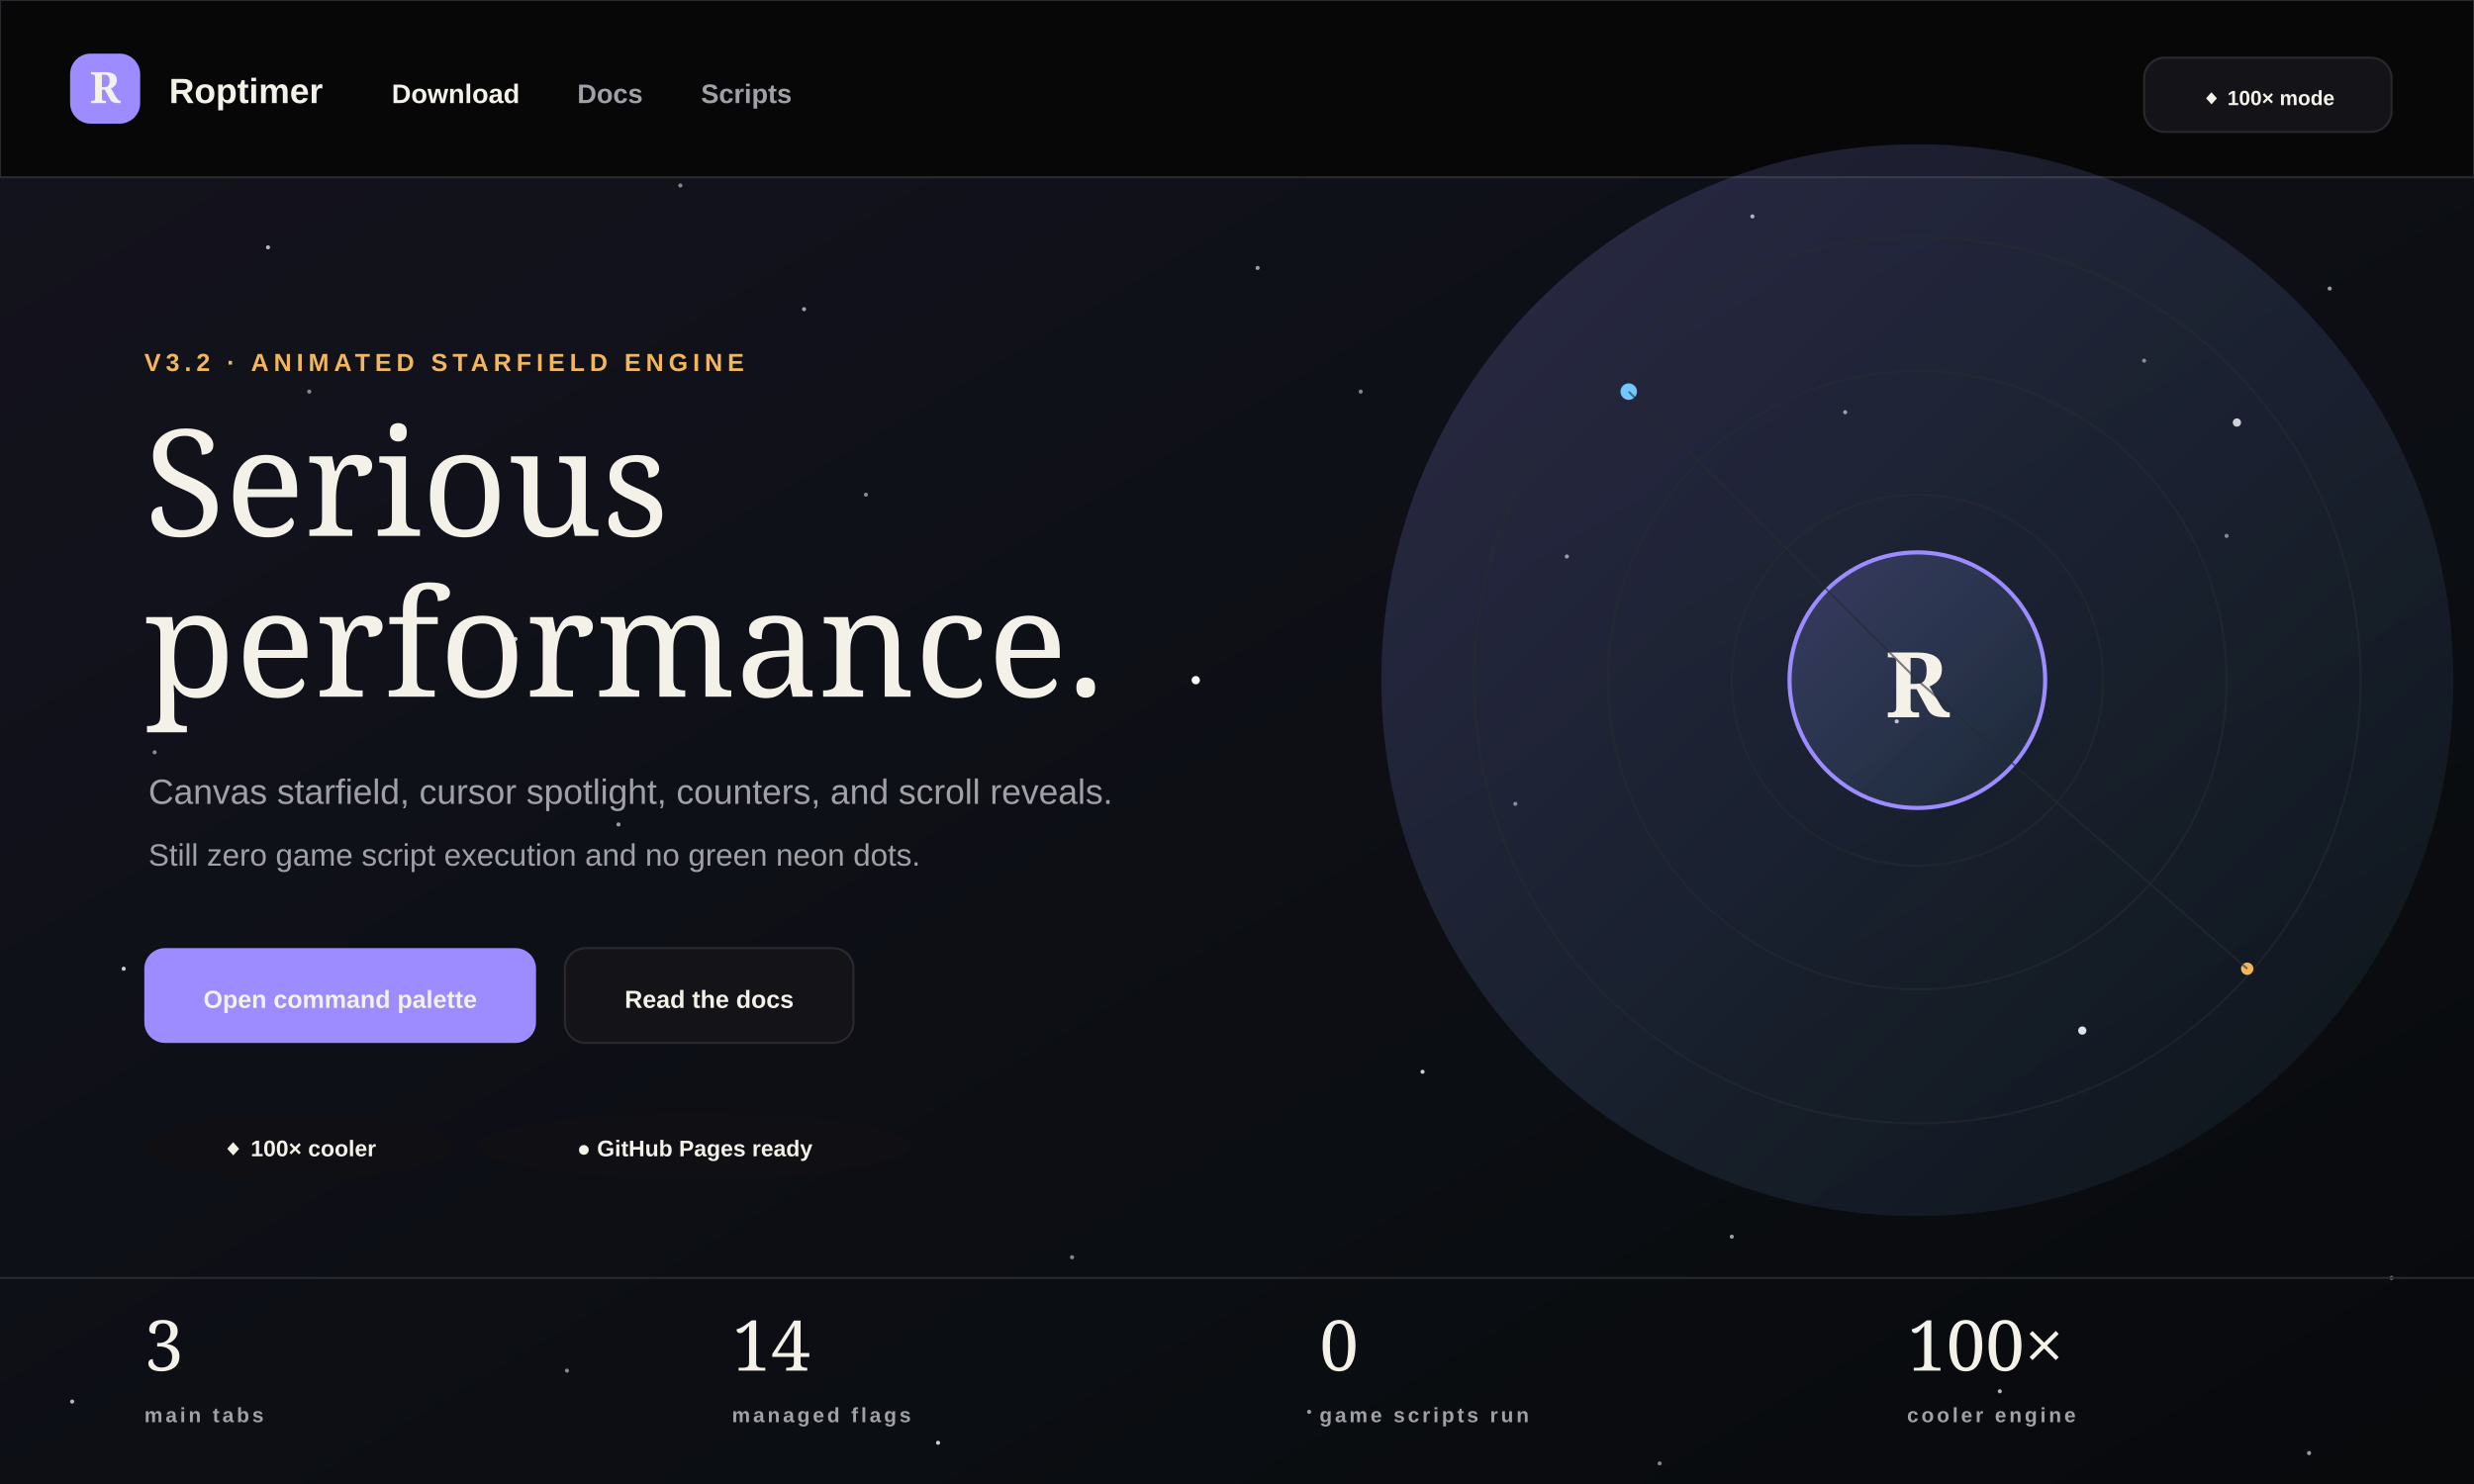
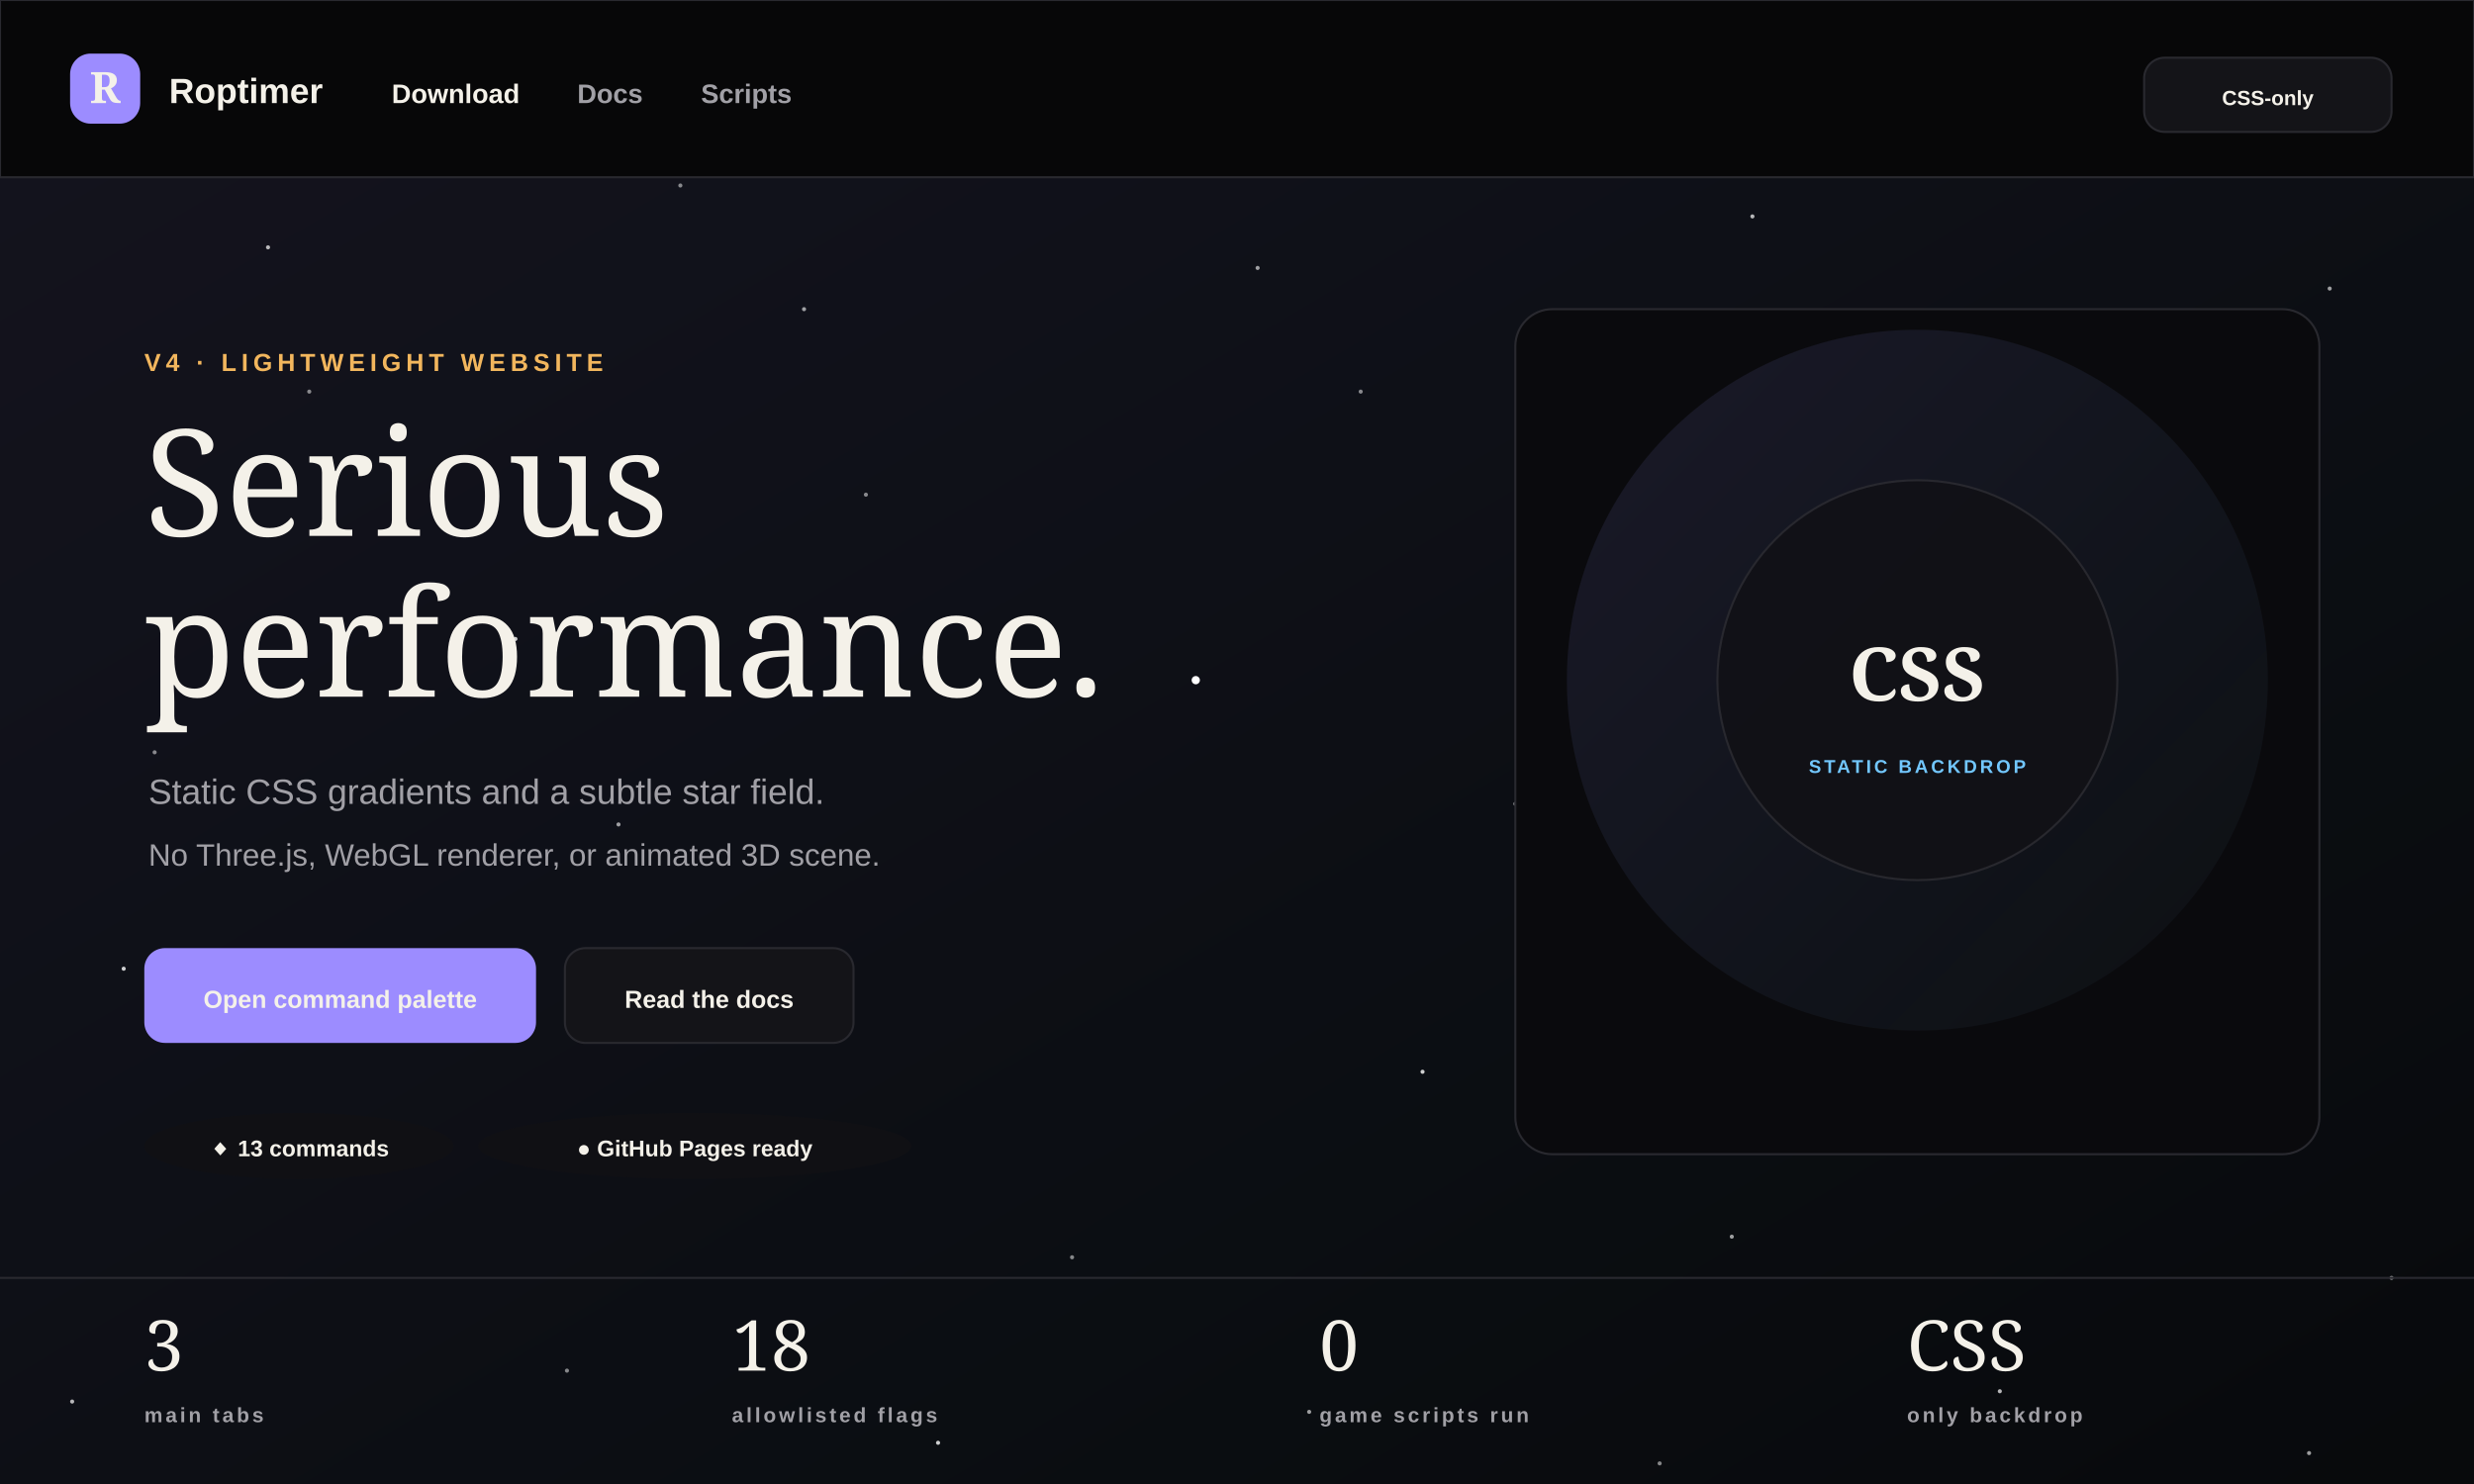
- <svg xmlns="http://www.w3.org/2000/svg" width="1200" height="720" viewBox="0 0 1200 720" role="img" aria-label="Roptimer 100x starfield website screenshot">
+ <svg xmlns="http://www.w3.org/2000/svg" width="1200" height="720" viewBox="0 0 1200 720" role="img" aria-label="Roptimer lightweight CSS-only website screenshot">
  <defs>
    <linearGradient id="grad" x1="0" y1="0" x2="1" y2="1">
      <stop offset="0" stop-color="#9c8cff" stop-opacity=".22" />
      <stop offset="1" stop-color="#72c7ff" stop-opacity=".05" />
    </linearGradient>
    <linearGradient id="progress" x1="0" y1="0" x2="1" y2="0">
      <stop offset="0" stop-color="#9c8cff" />
      <stop offset="1" stop-color="#72c7ff" />
    </linearGradient>
    <filter id="softGlow" x="-50%" y="-50%" width="200%" height="200%">
      <feGaussianBlur stdDeviation="18" result="blur" />
      <feMerge>
        <feMergeNode in="blur" />
        <feMergeNode in="SourceGraphic" />
      </feMerge>
    </filter>
  </defs>
  <rect x="0" y="0" width="1200" height="720" rx="0" fill="#050506" opacity="1" />
  <rect x="0" y="0" width="1200" height="720" rx="0" fill="url(#grad)" opacity="0.45" />
  <circle cx="45" cy="60" r="2" fill="#ffffff" opacity="1.0" />
  <circle cx="130" cy="120" r="1" fill="#ffffff" opacity="0.7" />
  <circle cx="210" cy="44" r="1" fill="#ffffff" opacity="0.8" />
  <circle cx="330" cy="90" r="1" fill="#ffffff" opacity="0.5" />
  <circle cx="470" cy="55" r="2" fill="#ffffff" opacity="0.9" />
  <circle cx="610" cy="130" r="1" fill="#ffffff" opacity="0.6" />
  <circle cx="720" cy="45" r="2" fill="#ffffff" opacity="1.0" />
  <circle cx="850" cy="105" r="1" fill="#ffffff" opacity="0.7" />
  <circle cx="990" cy="60" r="1" fill="#ffffff" opacity="0.8" />
  <circle cx="1130" cy="140" r="1" fill="#ffffff" opacity="0.6" />
  <circle cx="75" cy="250" r="1" fill="#ffffff" opacity="0.6" />
  <circle cx="250" cy="310" r="1" fill="#ffffff" opacity="0.8" />
  <circle cx="420" cy="240" r="1" fill="#ffffff" opacity="0.5" />
  <circle cx="580" cy="330" r="2" fill="#ffffff" opacity="9" />
  <circle cx="760" cy="270" r="1" fill="#ffffff" opacity="0.6" />
  <circle cx="920" cy="350" r="1" fill="#ffffff" opacity="0.8" />
  <circle cx="1080" cy="260" r="1" fill="#ffffff" opacity="0.5" />
  <circle cx="60" cy="470" r="1" fill="#ffffff" opacity="0.8" />
  <circle cx="190" cy="550" r="1" fill="#ffffff" opacity="0.6" />
  <circle cx="360" cy="490" r="1" fill="#ffffff" opacity="0.7" />
  <circle cx="520" cy="610" r="1" fill="#ffffff" opacity="0.5" />
  <circle cx="690" cy="520" r="1" fill="#ffffff" opacity="0.8" />
  <circle cx="840" cy="600" r="1" fill="#ffffff" opacity="0.6" />
  <circle cx="1010" cy="500" r="2" fill="#ffffff" opacity="0.9" />
  <circle cx="1160" cy="620" r="1" fill="#ffffff" opacity="0.5" />
  <circle cx="35" cy="680" r="1" fill="#ffffff" opacity="0.7" />
  <circle cx="275" cy="665" r="1" fill="#ffffff" opacity="0.5" />
  <circle cx="455" cy="700" r="1" fill="#ffffff" opacity="0.8" />
  <circle cx="635" cy="685" r="1" fill="#ffffff" opacity="0.6" />
  <circle cx="805" cy="710" r="1" fill="#ffffff" opacity="0.5" />
  <circle cx="970" cy="675" r="1" fill="#ffffff" opacity="0.7" />
  <circle cx="1120" cy="705" r="1" fill="#ffffff" opacity="0.6" />
  <circle cx="150" cy="190" r="1" fill="#ffffff" opacity="0.5" />
  <circle cx="390" cy="150" r="1" fill="#ffffff" opacity="0.6" />
  <circle cx="660" cy="190" r="1" fill="#ffffff" opacity="0.5" />
  <circle cx="895" cy="200" r="1" fill="#ffffff" opacity="0.6" />
  <circle cx="1040" cy="175" r="1" fill="#ffffff" opacity="0.5" />
  <circle cx="75" cy="365" r="1" fill="#ffffff" opacity="0.5" />
  <circle cx="300" cy="400" r="1" fill="#ffffff" opacity="0.6" />
  <circle cx="735" cy="390" r="1" fill="#ffffff" opacity="0.5" />
  <rect x="0" y="0" width="1200" height="86" rx="0" fill="#070708" stroke="#29292f" stroke-width="1" opacity="1" />
  <rect x="34" y="26" width="34" height="34" rx="10" fill="#9c8cff" opacity="1" />
  <text x="51" y="50" font-size="21" fill="#f4f1e9" font-weight="900" font-family="Georgia, serif" text-anchor="middle" opacity="1">R</text>
  <text x="82" y="50" font-size="17" fill="#f4f1e9" font-weight="700" font-family="Arial, Helvetica, sans-serif" text-anchor="start" opacity="1">Roptimer</text>
  <text x="190" y="50" font-size="13" fill="#f4f1e9" font-weight="700" font-family="Arial, Helvetica, sans-serif" text-anchor="start" opacity="1">Download</text>
  <text x="280" y="50" font-size="13" fill="#a1a0a6" font-weight="700" font-family="Arial, Helvetica, sans-serif" text-anchor="start" opacity="1">Docs</text>
  <text x="340" y="50" font-size="13" fill="#a1a0a6" font-weight="700" font-family="Arial, Helvetica, sans-serif" text-anchor="start" opacity="1">Scripts</text>
  <rect x="1040" y="28" width="120" height="36" rx="10" fill="#141418" stroke="#29292f" stroke-width="1" opacity="1" />
-   <text x="1100" y="51" font-size="10" fill="#f4f1e9" font-weight="700" font-family="Arial, Helvetica, sans-serif" text-anchor="middle" opacity="1">◆ 100× mode</text>
-   <circle cx="930" cy="330" r="260" fill="url(#grad)" opacity="0.9" />
-   <circle cx="930" cy="330" r="90" fill="none" opacity="0.55" stroke="#29292f" stroke-width="1" />
-   <circle cx="930" cy="330" r="150" fill="none" opacity="0.55" stroke="#29292f" stroke-width="1" />
-   <circle cx="930" cy="330" r="215" fill="none" opacity="0.55" stroke="#29292f" stroke-width="1" />
-   <circle cx="930" cy="330" r="62" fill="url(#grad)" opacity="1" stroke="#9c8cff" stroke-width="2" />
-   <text x="930" y="348" font-size="44" fill="#f4f1e9" font-weight="900" font-family="Georgia, serif" text-anchor="middle" opacity="1">R</text>
-   <circle cx="790" cy="190" r="4" fill="#72c7ff" opacity="1" />
-   <circle cx="1090" cy="470" r="3" fill="#f2b65d" opacity="1" />
-   <circle cx="1085" cy="205" r="2" fill="#ffffff" opacity="0.8" />
-   <line x1="790" y1="190" x2="930" y2="330" stroke="#29292f" stroke-width="1" opacity="0.6" />
-   <line x1="930" y1="330" x2="1090" y2="470" stroke="#29292f" stroke-width="1" opacity="0.6" />
-   <text x="70" y="180" font-size="12" fill="#f2b65d" font-weight="800" font-family="Arial, Helvetica, sans-serif" text-anchor="start" opacity="1" letter-spacing="2.4">V3.2 · ANIMATED STARFIELD ENGINE</text>
+   <text x="1100" y="51" font-size="10" fill="#f4f1e9" font-weight="700" font-family="Arial, Helvetica, sans-serif" text-anchor="middle" opacity="1">CSS-only</text>
+   <rect x="735" y="150" width="390" height="410" rx="18" fill="#0a0a0d" stroke="#29292f" stroke-width="1" opacity="1" />
+   <circle cx="930" cy="330" r="170" fill="url(#grad)" opacity="0.5" />
+   <circle cx="930" cy="330" r="97" fill="#111116" opacity="0.95" stroke="#29292f" stroke-width="1" />
+   <text x="930" y="340" font-size="36" fill="#f4f1e9" font-weight="800" font-family="Georgia, serif" text-anchor="middle" opacity="1">CSS</text>
+   <text x="930" y="375" font-size="9" fill="#72c7ff" font-weight="800" font-family="Arial, Helvetica, sans-serif" text-anchor="middle" opacity="1" letter-spacing="1.4">STATIC BACKDROP</text>
+   <text x="70" y="180" font-size="12" fill="#f2b65d" font-weight="800" font-family="Arial, Helvetica, sans-serif" text-anchor="start" opacity="1" letter-spacing="2.4">V4 · LIGHTWEIGHT WEBSITE</text>
  <text x="70" y="260" font-size="72" fill="#f4f1e9" font-weight="400" font-family="Georgia, serif" text-anchor="start" opacity="1">Serious</text>
  <text x="70" y="338" font-size="72" fill="#f4f1e9" font-weight="400" font-family="Georgia, serif" text-anchor="start" opacity="1">performance.</text>
-   <text x="72" y="390" font-size="17" fill="#a1a0a6" font-weight="400" font-family="Arial, Helvetica, sans-serif" text-anchor="start" opacity="1">Canvas starfield, cursor spotlight, counters, and scroll reveals.</text>
-   <text x="72" y="420" font-size="15" fill="#a1a0a6" font-weight="400" font-family="Arial, Helvetica, sans-serif" text-anchor="start" opacity="1">Still zero game script execution and no green neon dots.</text>
+   <text x="72" y="390" font-size="17" fill="#a1a0a6" font-weight="400" font-family="Arial, Helvetica, sans-serif" text-anchor="start" opacity="1">Static CSS gradients and a subtle star field.</text>
+   <text x="72" y="420" font-size="15" fill="#a1a0a6" font-weight="400" font-family="Arial, Helvetica, sans-serif" text-anchor="start" opacity="1">No Three.js, WebGL renderer, or animated 3D scene.</text>
  <rect x="70" y="460" width="190" height="46" rx="10" fill="#9c8cff" opacity="1" />
  <text x="165" y="489" font-size="12" fill="#f4f1e9" font-weight="800" font-family="Arial, Helvetica, sans-serif" text-anchor="middle" opacity="1">Open command palette</text>
  <rect x="274" y="460" width="140" height="46" rx="10" fill="#141418" stroke="#29292f" stroke-width="1" opacity="1" />
  <text x="344" y="489" font-size="12" fill="#f4f1e9" font-weight="700" font-family="Arial, Helvetica, sans-serif" text-anchor="middle" opacity="1">Read the docs</text>
  <rect x="70" y="540" width="150" height="32" rx="999" fill="#101014" opacity="1" />
-   <text x="145" y="561" font-size="11" fill="#f4f1e9" font-weight="800" font-family="Arial, Helvetica, sans-serif" text-anchor="middle" opacity="1">◆ 100× cooler</text>
+   <text x="145" y="561" font-size="11" fill="#f4f1e9" font-weight="800" font-family="Arial, Helvetica, sans-serif" text-anchor="middle" opacity="1">◆ 13 commands</text>
  <rect x="232" y="540" width="210" height="32" rx="999" fill="#101014" opacity="1" />
  <text x="337" y="561" font-size="11" fill="#f4f1e9" font-weight="800" font-family="Arial, Helvetica, sans-serif" text-anchor="middle" opacity="1">● GitHub Pages ready</text>
  <line x1="0" y1="620" x2="1200" y2="620" stroke="#29292f" stroke-width="1" opacity="1" />
  <text x="70" y="665" font-size="34" fill="#f4f1e9" font-weight="400" font-family="Georgia, serif" text-anchor="start" opacity="1">3</text>
  <text x="70" y="690" font-size="10" fill="#a1a0a6" font-weight="800" font-family="Arial, Helvetica, sans-serif" text-anchor="start" opacity="1" letter-spacing="1.4">main tabs</text>
-   <text x="355" y="665" font-size="34" fill="#f4f1e9" font-weight="400" font-family="Georgia, serif" text-anchor="start" opacity="1">14</text>
-   <text x="355" y="690" font-size="10" fill="#a1a0a6" font-weight="800" font-family="Arial, Helvetica, sans-serif" text-anchor="start" opacity="1" letter-spacing="1.4">managed flags</text>
+   <text x="355" y="665" font-size="34" fill="#f4f1e9" font-weight="400" font-family="Georgia, serif" text-anchor="start" opacity="1">18</text>
+   <text x="355" y="690" font-size="10" fill="#a1a0a6" font-weight="800" font-family="Arial, Helvetica, sans-serif" text-anchor="start" opacity="1" letter-spacing="1.4">allowlisted flags</text>
  <text x="640" y="665" font-size="34" fill="#f4f1e9" font-weight="400" font-family="Georgia, serif" text-anchor="start" opacity="1">0</text>
  <text x="640" y="690" font-size="10" fill="#a1a0a6" font-weight="800" font-family="Arial, Helvetica, sans-serif" text-anchor="start" opacity="1" letter-spacing="1.4">game scripts run</text>
-   <text x="925" y="665" font-size="34" fill="#f4f1e9" font-weight="400" font-family="Georgia, serif" text-anchor="start" opacity="1">100×</text>
-   <text x="925" y="690" font-size="10" fill="#a1a0a6" font-weight="800" font-family="Arial, Helvetica, sans-serif" text-anchor="start" opacity="1" letter-spacing="1.4">cooler engine</text>
+   <text x="925" y="665" font-size="34" fill="#f4f1e9" font-weight="400" font-family="Georgia, serif" text-anchor="start" opacity="1">CSS</text>
+   <text x="925" y="690" font-size="10" fill="#a1a0a6" font-weight="800" font-family="Arial, Helvetica, sans-serif" text-anchor="start" opacity="1" letter-spacing="1.4">only backdrop</text>
</svg>
